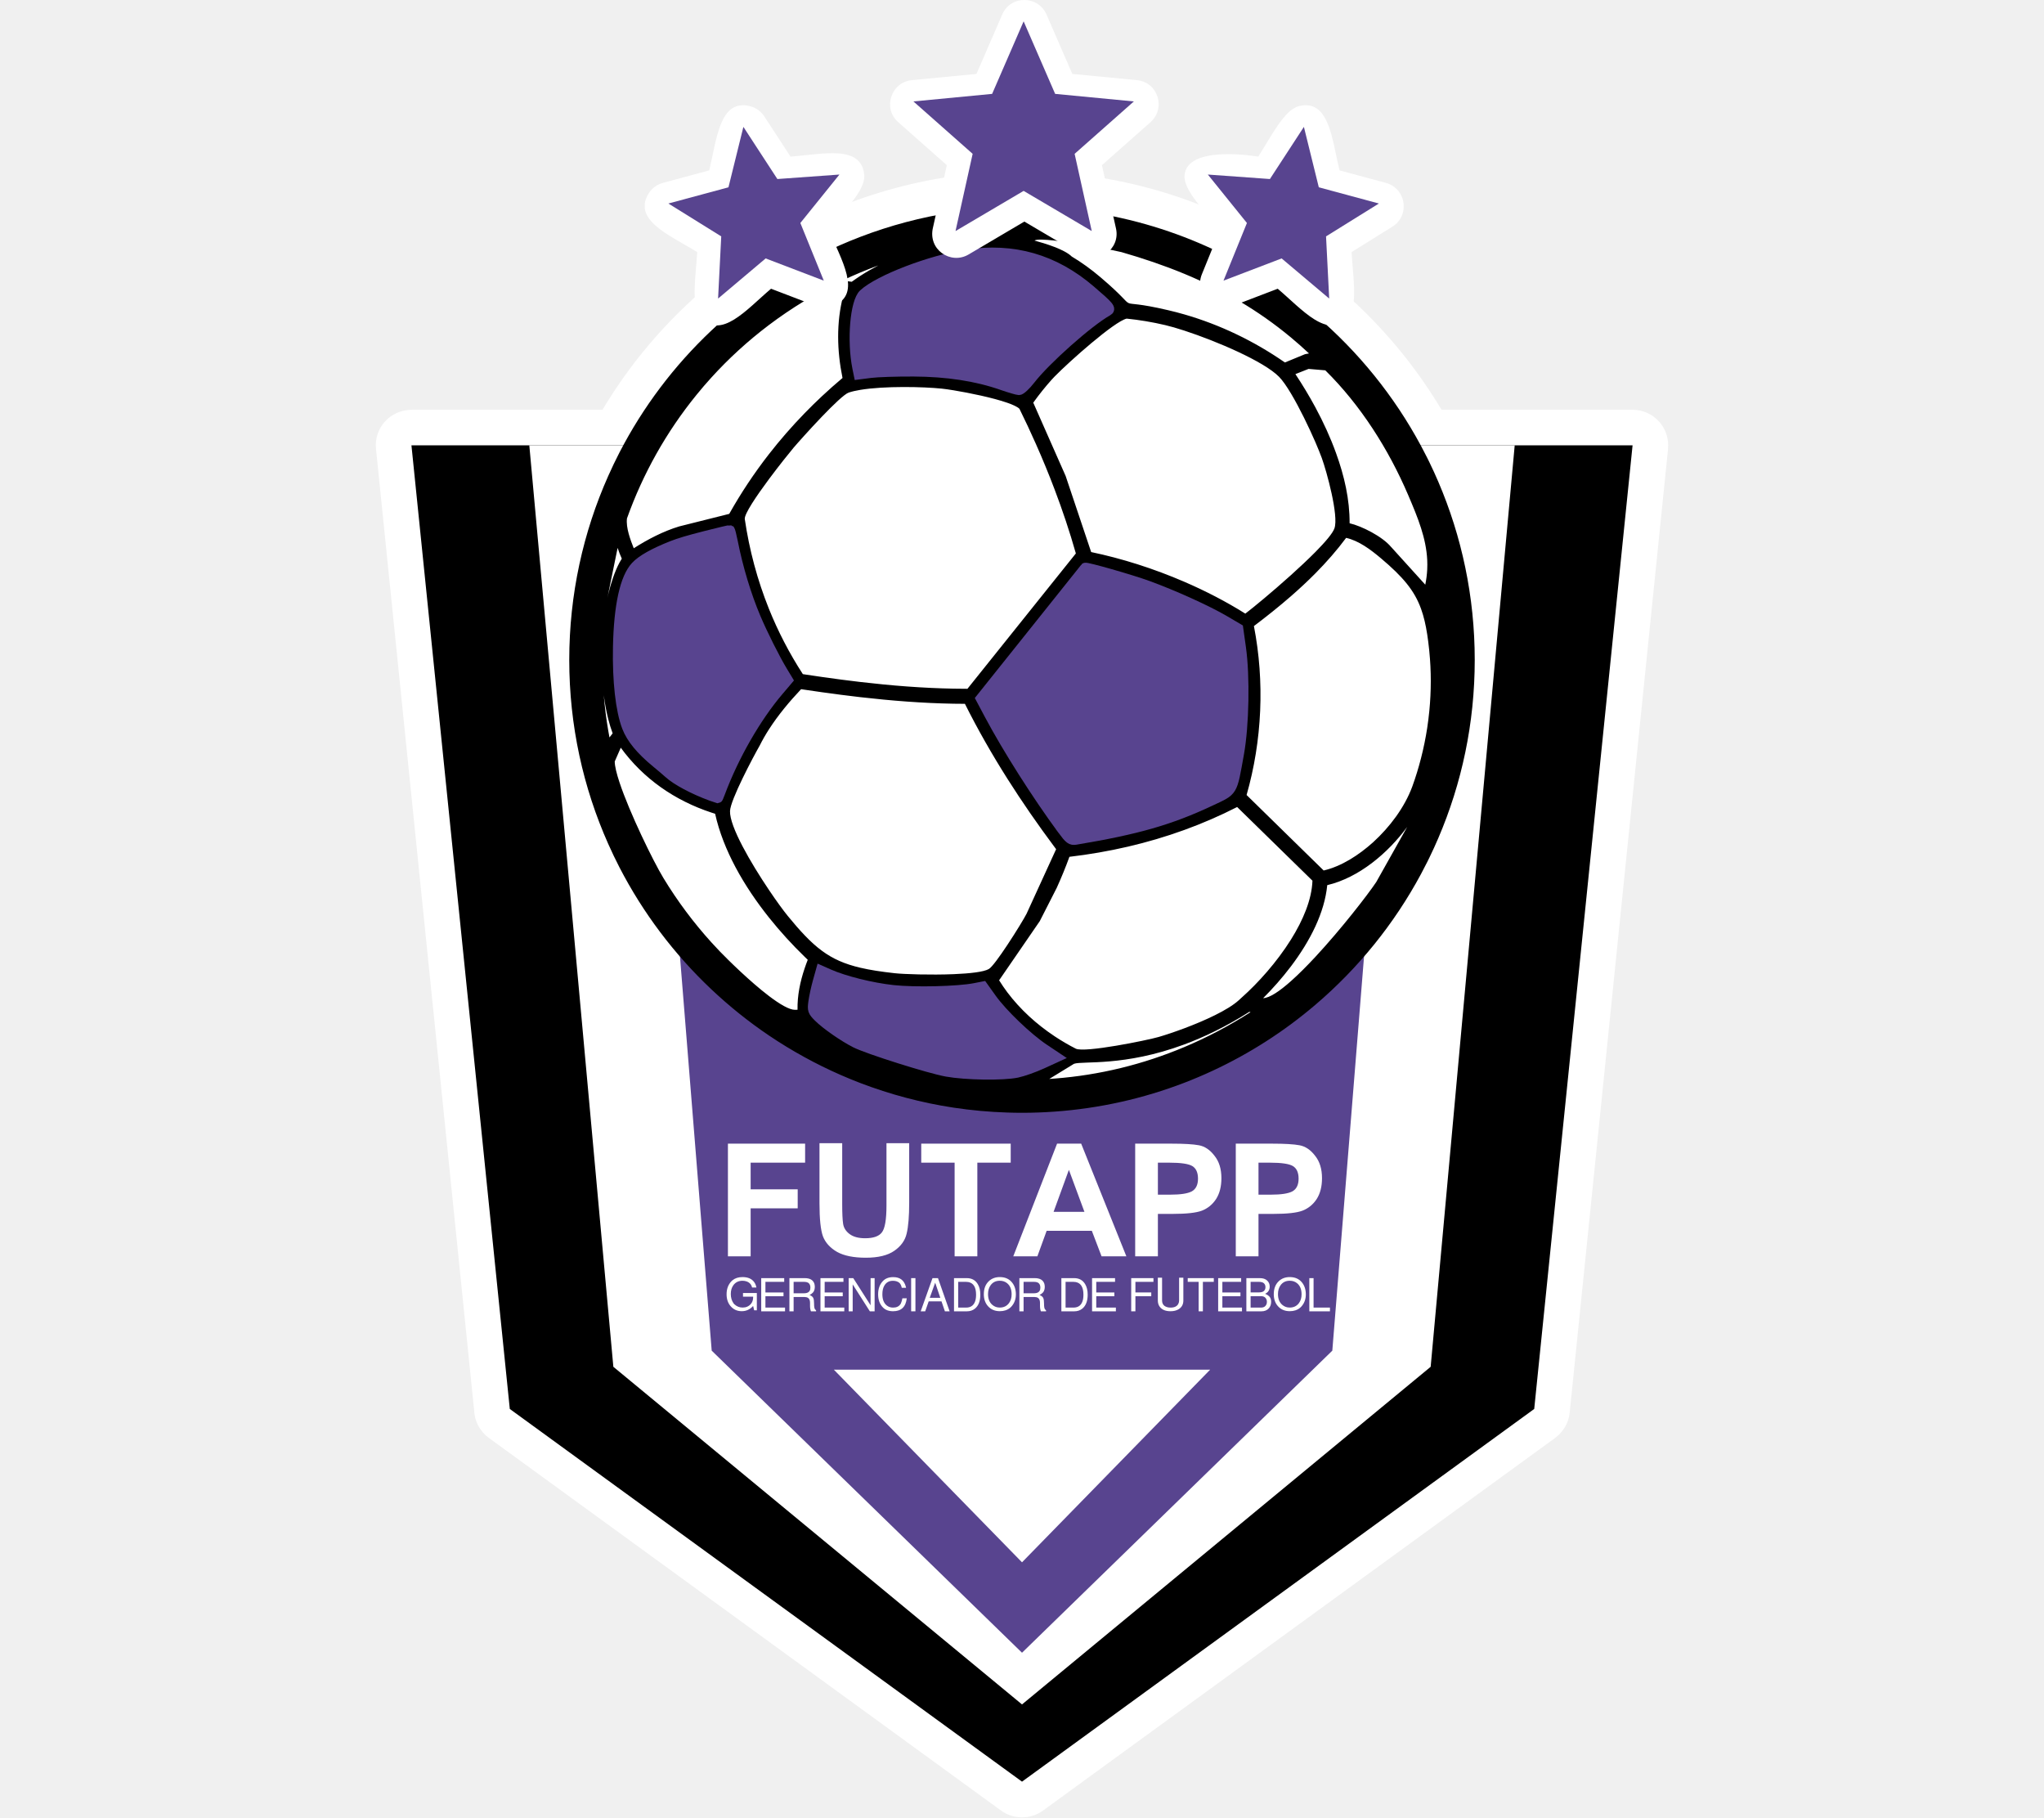
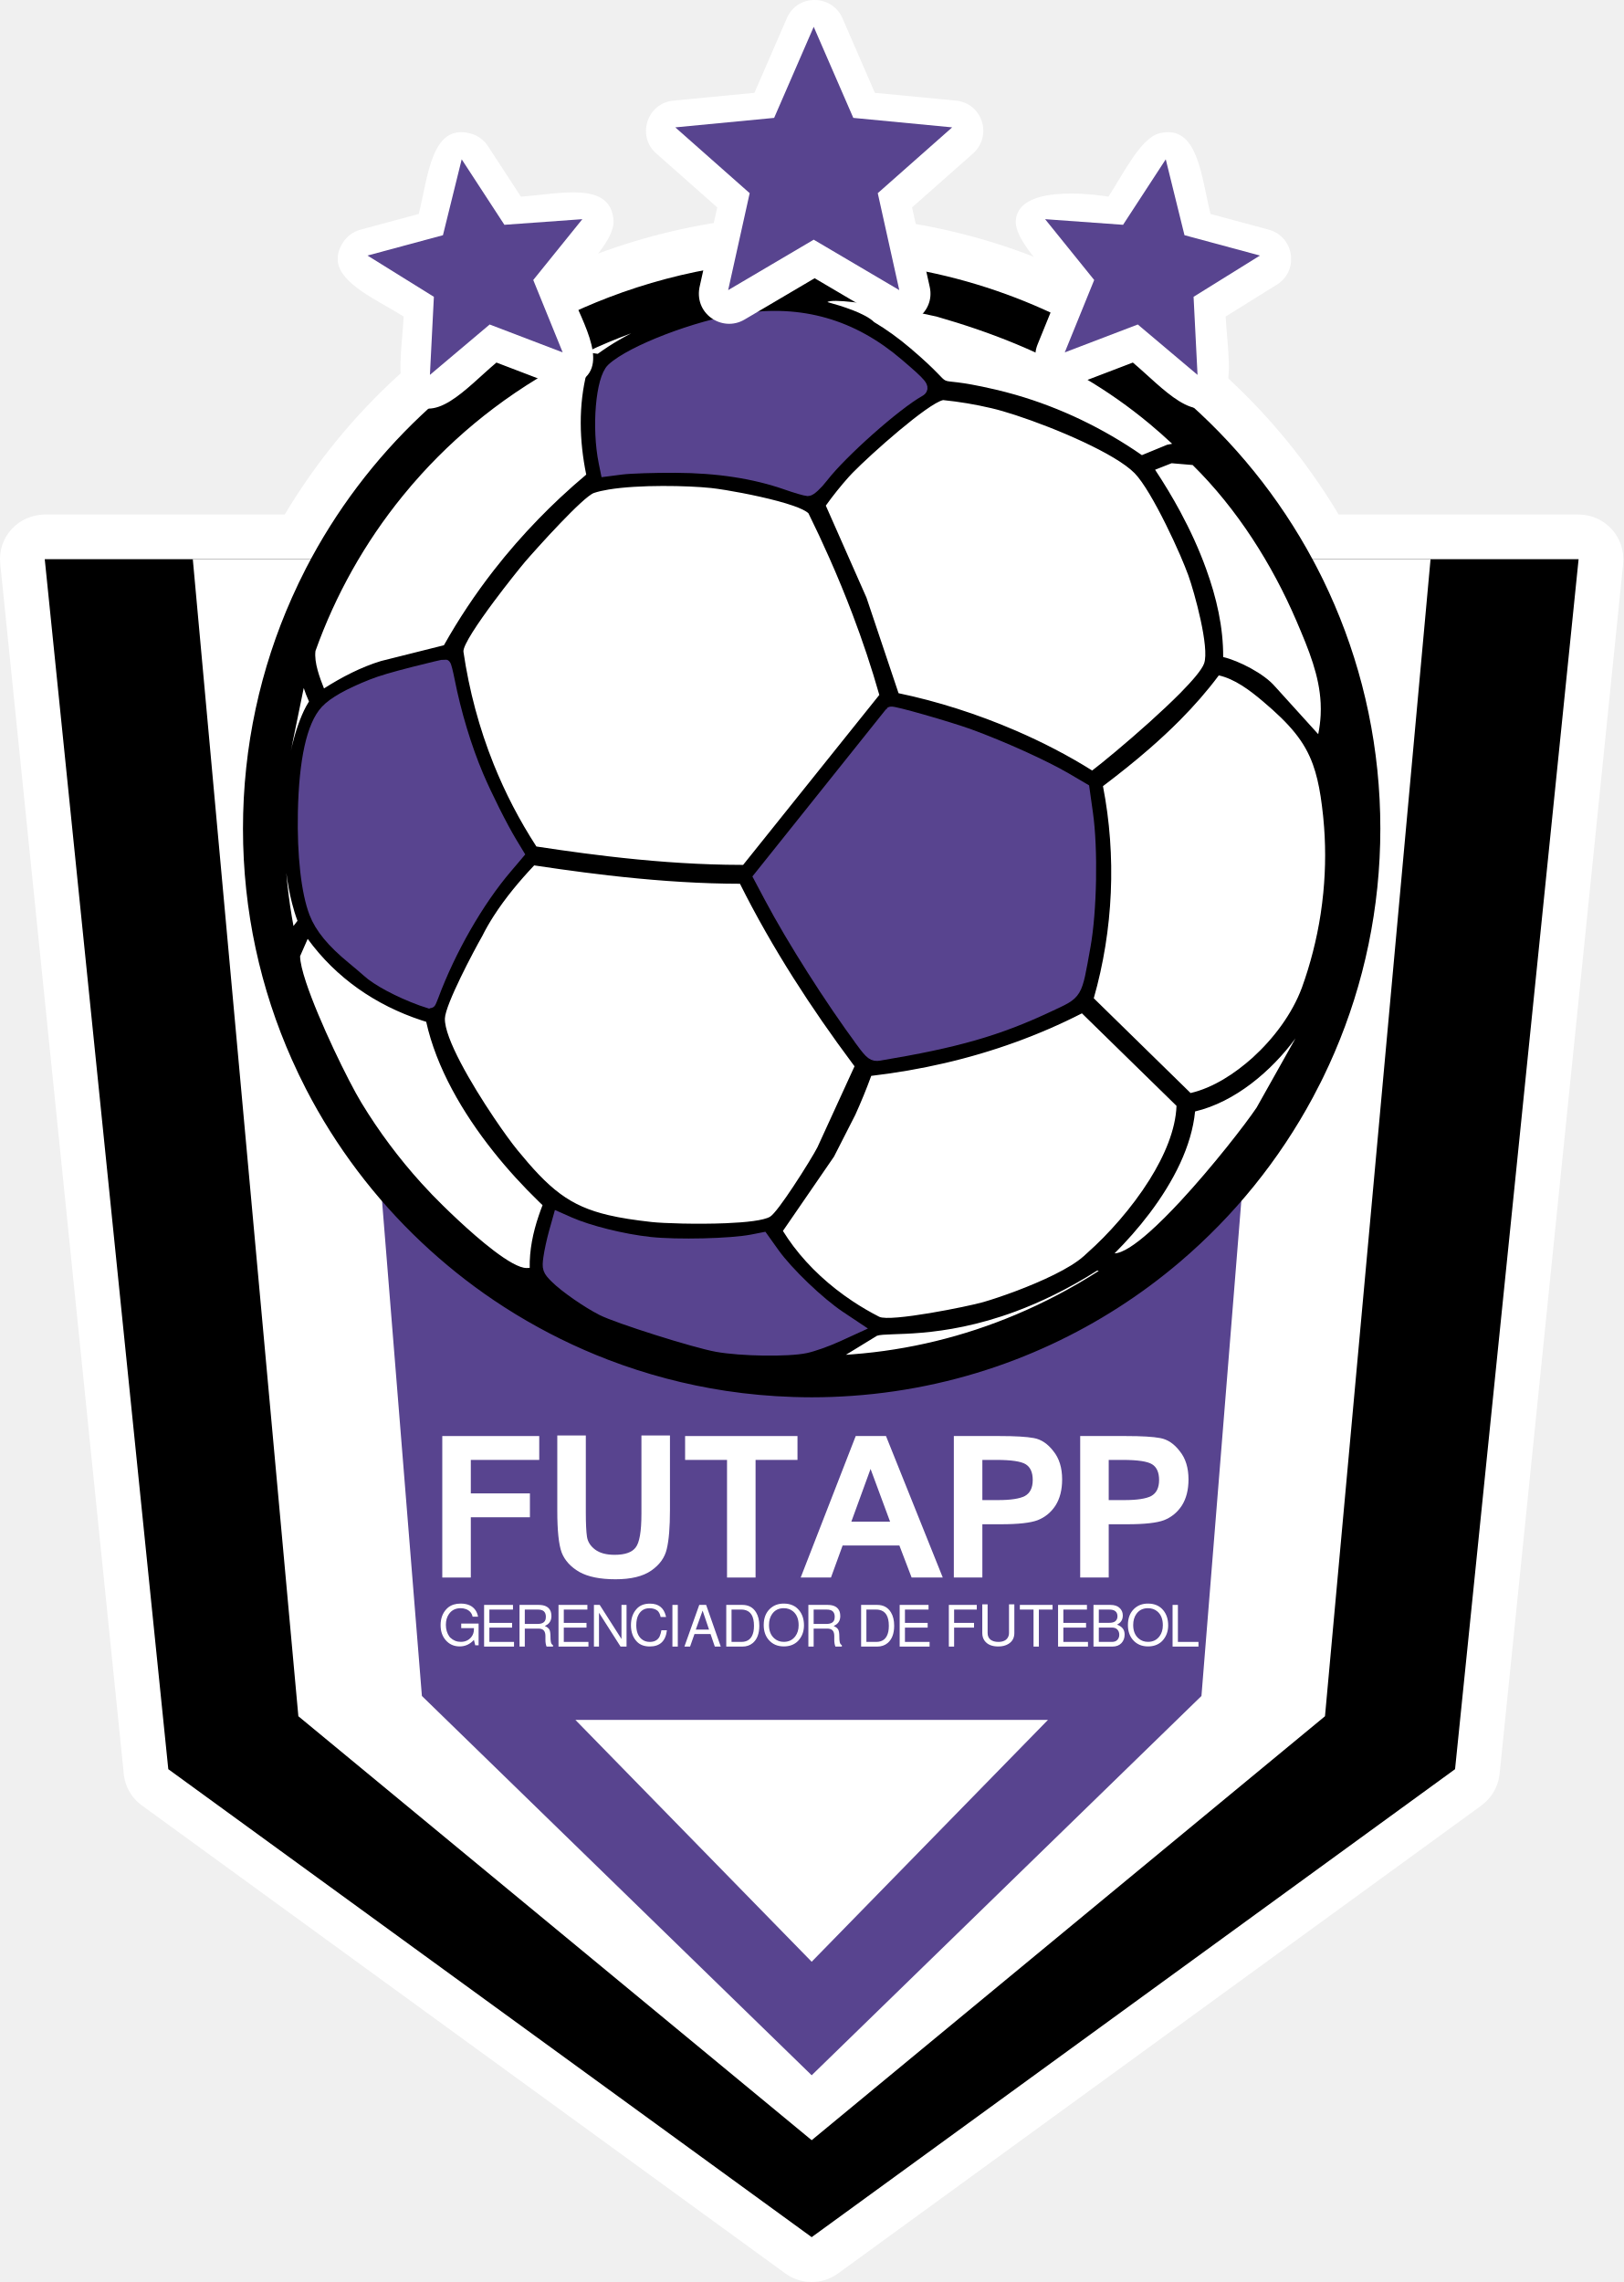
- <svg xmlns="http://www.w3.org/2000/svg" version="1.1" id="svg2" xml:space="preserve" width="600" height="533.333" viewBox="0 0 600 533.333">
+ <svg xmlns="http://www.w3.org/2000/svg" version="1.1" id="svg2" xml:space="preserve" width="379.363" height="533.333" viewBox="0 0 379.363 533.333">
  <defs id="defs6" />
-   <g id="g8" transform="matrix(1.333333,0,0,-1.333333,0,533.3333)">
+   <g id="g8" transform="matrix(1.333333,0,0,-1.333333,-110.3184,533.3332)">
    <g id="g10" transform="matrix(0.1,0,0,0.1,-14.13056,-0.00358025)">
      <path style="fill:#000000;fill-opacity:1;stroke-width:1.594;stroke-linecap:round;paint-order:stroke fill markers" d="" id="path3511" transform="matrix(7.5,0,0,-7.5,0,4000)" />
      <g id="g29045">
        <g id="g28679" transform="matrix(2.572815,0,0,2.572815,-3270.206,-3391.885)">
          <path d="m 2200.54,2726.482 c 148.56,0 284.06,-78.59 358.97,-203.94 l 163.49,-0.01 c 18.03,0 32.13,-15.58 30.29,-33.56 h 0.04 l -84.16,-824.36 c -0.91,-8.989 -5.66,-16.66 -12.44,-21.578 l 0.02,-0.043 -438.3,-318.821 c -11.13,-8.058 -25.9,-7.519 -36.33,0.364 l -437.81,318.457 c -7.87,5.703 -12.23,14.472 -12.6,23.5 l -83.98,822.591 c -1.82,18.08 12.32,33.9 31.8,33.45 l 162.01,0.01 c 74.9,125.33 210.47,203.94 359,203.94" style="fill:#ffffff;fill-opacity:1;fill-rule:evenodd;stroke:none" id="path106" />
          <path d="m 2200.52,1348.924 -438.3,318.828 -84.16,824.35 h 1044.92 l -84.16,-824.35 -438.3,-318.828" style="fill:#000000;fill-opacity:1;fill-rule:evenodd;stroke:none" id="path108" />
          <path d="m 2200.52,1414.983 349.69,288.84 71.91,788.279 h -843.2 l 71.91,-788.279 349.69,-288.84" style="fill:#ffffff;fill-opacity:1;fill-rule:evenodd;stroke:none" id="path110" />
          <path d="m 2200.52,1459.213 265.53,258.418 62.36,774.471 h -655.78 l 62.36,-774.471 265.53,-258.418" style="fill:#58448f;fill-opacity:1;fill-rule:evenodd;stroke:none" id="path112" />
          <path d="m 2200.52,1536.561 160.98,164.781 h -321.96 z" style="fill:#ffffff;fill-opacity:1;fill-rule:evenodd;stroke:none" id="path114" />
          <path d="m 2200.52,1936.963 c 204.65,0 371.56,166.909 371.56,371.559 0,204.65 -166.91,371.56 -371.56,371.56 -204.65,0 -371.56,-166.91 -371.56,-371.56 0,-204.65 166.91,-371.559 371.56,-371.559" style="fill:#ffffff;fill-opacity:1;fill-rule:evenodd;stroke:none" id="path120" />
          <path d="m 2549.06,2264.872 c -0.47,-4.84 -1.08,-9.66 -1.8,-14.47 -1.33,-8.66 -3.09,-17.27 -5.27,-25.78 -2.11,-8.26 -4.61,-16.43 -7.52,-24.45 -6.66,-17.93 -19.28,-34.65 -33.48,-47.59 v -0.01 c -12.25,-10.97 -26.93,-20.57 -42.34,-24.17 l -7.07,6.93 -20.9,20.45 -37.99,37.19 c 13.32,46.6 15.55,97 6.27,144.52 10.74,8.12 21.42,16.61 31.72,25.58 7.19,6.27 14.2,12.77 20.9,19.53 9.47,9.58 18.36,19.66 26.29,30.35 10.7,-2.4 20.72,-9.8 29.92,-17.58 18.71,-15.8 28.51,-27.41 34.2,-43.15 2.32,-6.42 3.98,-13.52 5.27,-21.88 0.61,-3.99 1.15,-8.27 1.64,-12.9 l 0.16,-1.63 c 1.68,-16.81 1.66,-33.92 0,-50.94 z m -45.43,-146.38 c -7.6,-11.31 -30.02,-40.22 -52.05,-63.96 -7.19,-7.73 -14.32,-14.91 -20.9,-20.75 -9.77,-8.68 -18.26,-14.41 -23.83,-14.62 8.12,8.12 16.31,17.33 23.83,27.26 8.08,10.7 15.37,22.25 20.9,34.2 5.31,11.52 8.98,23.4 10.13,35.24 27.07,6.38 51.92,27.36 68.4,49.79 z m -115.02,-98.71 -2.68,-2.45 c -9.35,-8.46 -29.14,-17.41 -46.52,-23.94 -8.38,-3.14 -16.21,-5.74 -22.03,-7.43 -10,-2.9 -63.36,-13.71 -70.82,-9.99 v -0.01 c -6.23,3.18 -12.33,6.75 -18.19,10.64 -15.41,10.25 -29.33,22.87 -40.37,37.53 -2.5,3.34 -4.86,6.78 -7.07,10.33 l 7.07,10.28 27.83,40.5 -0.02,0.01 12.56,24.64 1.86,3.65 c 4.02,8.85 7.64,17.71 10.86,26.56 33.83,3.99 66.68,11.48 98.32,22.97 15.37,5.57 30.47,12.1 45.21,19.63 l 46.06,-45.05 18.38,-17.98 c -0.59,-16.16 -8.03,-33.78 -18.38,-50.33 -12.13,-19.39 -28.24,-37.28 -42.07,-49.56 z m -49.2,-42.43 c -35.33,-14.88 -72.68,-24.02 -111.04,-26.951 -1.5,-0.11 -3,-0.227 -4.53,-0.328 l 4.53,2.769 16.66,10.2 c 7.52,2.6 42.89,-2.56 94.38,16.55 16.93,6.29 35.62,15.19 55.62,27.87 l 1.04,-0.26 c -18.17,-11.66 -37.11,-21.63 -56.66,-29.85 z m -151.41,-24.58 c -15.04,-2.031 -30.47,-1.07 -45.9,1.4 -8.84,1.42 -17.69,3.32 -26.48,5.45 l -52.75,17.27 -0.75,0.35 c -7.61,3.69 -23.2,12.97 -32.81,20.93 -3.91,3.23 -6.84,6.23 -7.83,8.56 -3.3,7.69 3.81,29.9 6.7,37.77 l 1.13,-0.57 c 10.12,-5.2 21.19,-9.16 32.81,-12.06 25.55,-6.37 53.71,-7.57 79.98,-5.25 9.05,0.8 17.87,2.02 26.29,3.58 5.51,-9.39 12.13,-18.17 19.61,-26.25 11.76,-12.73 25.61,-23.72 40.37,-32.68 1.12,-0.67 2.23,-1.34 3.34,-1.99 -1.11,-0.75 -2.22,-1.48 -3.34,-2.17 -12.91,-8.08 -26.48,-12.49 -40.37,-14.34 z m -173.47,91.96 c -3.87,-11.43 -6.33,-23.35 -6.1,-35.46 -0.72,-0.04 -1.4,-0.06 -2.09,-0.07 -4.98,-0.06 -13.3,4.94 -22.42,11.87 -16.23,12.34 -34.98,30.86 -41.97,38.1 -2.48,2.58 -4.94,5.22 -7.35,7.88 -15.07,16.65 -28.81,34.94 -40.89,54.85 -8.77,14.41 -28.97,55.8 -37.64,81.93 -2.5,7.55 -4.03,13.83 -4.06,17.82 l 4.06,9.25 1.11,2.54 c 19.4,-26.67 46.43,-45.23 77.42,-55.45 1.1,-0.36 2.21,-0.72 3.32,-1.06 6.88,-31.12 24.69,-61.93 46,-88.68 9.71,-12.19 20.16,-23.54 30.61,-33.68 l 2.65,-2.56 c -0.94,-2.41 -1.83,-4.82 -2.65,-7.28 z m -167.02,197.48 c -0.37,1.98 -0.74,3.97 -1.07,5.96 -1.7,10.04 -2.97,20.1 -3.81,30.17 0.94,-7.15 2.21,-13.98 3.81,-20.32 1.09,-4.35 2.36,-8.47 3.79,-12.28 -0.96,-1.16 -1.88,-2.34 -2.72,-3.53 z m -1.07,122.9 8.05,39.26 c 0.48,-1.51 1.01,-3 1.58,-4.47 0.62,-1.61 1.29,-3.19 1.99,-4.74 -0.66,-1.05 -1.33,-2.17 -1.99,-3.38 -3.93,-7.33 -7.31,-17.42 -9.63,-27.02 -0.7,-2.86 -1.29,-5.68 -1.8,-8.36 z m 75.51,170.14 c 4.06,5.01 8.28,9.93 12.65,14.73 14.79,16.29 31.25,31.39 49.32,45.03 9.57,7.23 19.61,14.04 30.06,20.4 l 0.55,0.32 c 0,0 10.33,4.56 14.78,4.96 6.06,0.53 12.4,-0.11 18.15,-0.75 -5.94,-22.96 -5.26,-47.11 -0.53,-70.2 -6.02,-5.06 -11.9,-10.27 -17.62,-15.62 -5.06,-4.72 -9.98,-9.56 -14.78,-14.5 -10.84,-11.15 -21.06,-22.86 -30.61,-35.12 -12.52,-16.09 -23.87,-33.11 -33.93,-51.02 l -15.39,-3.86 -27.44,-6.88 c -13.53,-4.1 -26.89,-11.03 -38.87,-18.69 -2.85,7.2 -6.83,17.67 -5.8,25.56 13.54,37.94 33.52,73.76 59.46,105.64 z m 140.17,104.69 c 5.14,2.15 10.3,4.16 15.47,6.07 -5.35,-2.79 -10.55,-5.76 -15.47,-8.95 -2.5,-1.63 -4.94,-3.31 -7.32,-5.04 -2.68,0.44 -5.39,0.78 -8.13,1 5.12,2.44 10.28,4.76 15.45,6.92 z m 58.87,9.56 c 7.01,2.07 14.06,3.86 21.11,5.27 15.39,3.07 30.8,4.36 45.9,3.01 13.81,-1.24 27.37,-4.7 40.37,-11.03 2.72,-1.31 5.39,-2.75 8.05,-4.32 h 0.02 c 15.43,-7.71 29.51,-21.43 41.48,-34.27 -17.77,-11.32 -34.53,-24.12 -49.55,-38.72 -10.33,-10.03 -19.84,-20.93 -28.32,-32.75 -3.96,1.65 -7.99,3.2 -12.05,4.61 -14.88,5.21 -30.27,8.83 -45.9,11.02 -26.34,3.68 -53.39,3.28 -79.98,-0.55 l -2.36,-0.35 c -4.71,22.98 -5.37,46.53 1.31,69.16 l 1.05,0.79 c 17.29,12.6 38.15,21.95 58.87,28.12 z m 107.38,17.79 c 19.98,-2.2 50.65,-8.25 57.19,-9.87 h 0.02 c 18.73,-5.38 36.64,-11.46 53.83,-18.58 32.83,-13.6 63.01,-30.98 91.27,-54.48 5.19,-4.33 10.33,-8.86 15.41,-13.62 -1.17,-0.17 -2.33,-0.4 -3.46,-0.67 v -0.01 l -11.95,-4.92 -5.2,-2.14 c -26.33,18.28 -55.45,32.3 -86.07,41.12 -4.57,1.31 -9.16,2.51 -13.79,3.59 -52.6,12.27 -18.46,-5.36 -57.91,28.17 -7.93,6.74 -16.17,12.72 -24.65,17.76 -3.09,3.06 -8.71,5.84 -14.69,8.15 -6.17,2.39 -12.69,4.28 -17.16,5.5 1.73,1.19 8.43,0.96 17.16,0 z m 163.23,-319.15 c -16.14,10.14 -33.83,19.32 -52.19,27.24 -26.02,11.24 -53.4,19.95 -79.71,25.43 l -21.85,65.11 -9.48,21.44 -18.22,41.25 c 4.96,6.93 10.22,13.49 15.76,19.69 0.67,0.74 1.49,1.62 2.46,2.62 12.78,13.08 51.19,47.18 61.68,49.59 10.98,-1.11 22.01,-2.96 32.99,-5.54 4.47,-1.04 10.1,-2.66 16.37,-4.71 27.63,-9.02 68.12,-26.31 81.11,-39.56 2.99,-3.05 6.49,-8.13 10.16,-14.26 7.36,-12.31 15.33,-28.83 20.9,-41.65 2.3,-5.35 4.21,-10.07 5.48,-13.56 4.2,-11.6 14.61,-49.39 10.81,-60.13 -1.51,-4.29 -7.86,-11.69 -16.29,-20.24 -6.2,-6.24 -13.5,-13.08 -20.9,-19.75 -16.04,-14.43 -32.56,-28.04 -39.08,-32.97 z m -163.23,-177.82 c -14.24,19.88 -27.81,40.37 -40.37,61.4 -8.57,14.37 -16.66,28.99 -24.2,43.85 l 24.2,30.23 40.37,50.44 25.94,32.42 c 22.19,-4.29 46.47,-12.11 68.63,-20.84 h 0.02 c 5.45,-2.16 10.96,-4.46 16.45,-6.88 16.21,-7.15 32.28,-15.37 46.62,-24.59 9.26,-46.61 7.05,-95.97 -6.33,-141.59 -10.94,-5.63 -21.89,-10.66 -32.91,-15.12 -2.46,-1 -4.92,-1.95 -7.38,-2.88 -9.06,-3.45 -18.2,-6.54 -27.44,-9.26 v -0.01 c -23.09,-6.74 -46.82,-11.38 -70.96,-14.39 -4.26,5.68 -8.48,11.43 -12.64,17.22 z m -259.61,184.99 c 4.67,-11.65 9.63,-22.95 15.16,-34.03 5.1,-10.2 10.7,-20.21 16.99,-30.1 -6.03,-6.49 -11.7,-13.28 -16.99,-20.33 -18.5,-24.66 -32.54,-52.47 -43.22,-81.29 -2.05,0.65 -4.08,1.32 -6.1,2.03 -12.24,4.33 -23.75,10.04 -34.43,17.46 h -0.02 c -11.5,11.51 -25.59,18.14 -36.02,37 -3.61,6.53 -6.34,18.04 -8.06,31.85 -2.64,21.29 -2.83,48.04 0,70.43 2.4,18.84 6.93,34.58 13.96,41.39 9.44,9.14 29.01,16.43 41.25,20.74 l 23.32,5.89 16.88,4.27 c 3.63,-22.21 9.45,-44.17 17.28,-65.31 z m 36.08,134.53 c 1.72,2 5.25,6.03 9.69,10.93 4.35,4.83 9.59,10.49 14.78,15.9 9.71,10.13 19.32,19.37 22.93,20.58 2.77,0.92 6.11,1.69 9.88,2.31 20.78,3.45 54.09,2.69 69.81,1.05 2.34,-0.25 5.9,-0.73 10.17,-1.44 13.25,-2.18 33.36,-6.28 45.9,-10.67 4.85,-1.69 8.58,-3.44 10.33,-5.13 4.91,-9.95 9.63,-20.04 14.16,-30.27 5.67,-12.78 10.96,-25.62 15.88,-38.6 6.84,-18 12.95,-36.26 18.23,-54.87 l -18.23,-22.74 -40.37,-50.39 -34.18,-42.67 c -3.9,0 -7.81,0.05 -11.72,0.12 -26.7,0.49 -53.38,2.61 -79.98,5.72 -10.95,1.28 -21.89,2.72 -32.81,4.29 -4.94,0.71 -9.86,1.43 -14.78,2.18 l -1.55,0.24 c -11.56,17.83 -21.25,36.54 -29.06,55.96 -9.86,24.56 -16.74,50.24 -20.63,76.75 -0.41,4.36 9.99,19.69 20.63,34.02 8.85,11.88 17.85,23.07 20.94,26.72 z m 199.74,-398.14 c -1.91,-3.82 -9.23,-15.91 -16.58,-26.97 -6.54,-9.87 -13.08,-18.94 -15.82,-20.58 -4.28,-2.57 -16.39,-3.87 -30.08,-4.44 -19.68,-0.81 -42.67,-0.06 -50.58,0.82 -11.49,1.28 -21.08,2.73 -29.4,4.69 -13.26,3.11 -23.32,7.5 -32.81,14.49 -4.96,3.65 -9.77,8.01 -14.78,13.26 -4.56,4.76 -9.28,10.23 -14.48,16.59 -3.69,4.52 -9.65,12.63 -16.13,22.29 -15.29,22.74 -33.71,54.09 -33.26,67.4 0.33,9.53 19.74,46.13 25.35,55.93 2.34,4.7 5,9.32 7.91,13.86 7.93,12.35 17.66,23.98 27.56,34.46 l 3.05,-0.45 c 4.9,-0.73 9.84,-1.46 14.78,-2.15 10.9,-1.53 21.86,-2.96 32.81,-4.22 26.6,-3.04 53.32,-5.15 79.98,-5.61 3.19,-0.05 6.39,-0.09 9.57,-0.09 10.94,-21.9 23.17,-43.26 36.33,-64.06 12.7,-20.06 26.25,-39.57 40.37,-58.49 l 1.35,-1.8 -1.35,-2.93 -23.81,-51.99 z m 255.47,464.57 c 30.18,-29.73 54.1,-67.5 70.73,-106.27 4.25,-9.95 8.24,-19.37 11.21,-28.75 2.85,-8.95 4.8,-17.86 5.27,-27.15 0.12,-2.68 0.14,-5.41 0,-8.17 -0.22,-4.24 -0.74,-8.57 -1.66,-13.03 l -3.61,3.98 -25.67,28.34 -0.02,-0.01 c -7.44,8.94 -25.11,17.85 -35.45,20.23 0.1,20.38 -4.51,40.51 -11.66,60.16 -4.76,13.2 -10.78,26.3 -17.61,38.98 -5.28,9.78 -11.04,19.3 -17.11,28.47 l 11.25,4.44 5.86,-0.5 z m 96.7,-95.32 c -2.42,5.67 -5,11.29 -7.69,16.82 -0.59,1.22 -1.19,2.43 -1.8,3.64 -1.72,3.42 -3.46,6.81 -5.27,10.16 -22.97,42.77 -53.75,80.72 -90.41,111.96 -6.78,5.77 -13.75,11.31 -20.9,16.6 -27.81,20.58 -58.48,37.5 -91.27,50.12 -34.87,13.39 -72.17,21.9 -111.04,24.66 -9.2,0.66 -18.47,1.01 -27.85,1.01 -4.2,0 -8.36,-0.09 -12.52,-0.21 -15.54,-0.5 -30.86,-1.89 -45.9,-4.16 -27.73,-4.2 -54.49,-11.36 -79.98,-21.11 -11.19,-4.29 -22.15,-9.08 -32.81,-14.34 -5,-2.46 -9.92,-5.02 -14.78,-7.69 -10.51,-5.76 -20.73,-11.98 -30.61,-18.65 -17.52,-11.84 -34,-25.09 -49.32,-39.55 -31.7,-29.92 -58.34,-65.14 -78.53,-104.22 -3.4,-6.59 -6.6,-13.29 -9.63,-20.1 -21.43,-48.09 -33.34,-101.35 -33.34,-157.37 0,-56.04 11.91,-109.28 33.34,-157.37 3.03,-6.8 6.23,-13.5 9.63,-20.09 20.19,-39.09 46.83,-74.3 78.53,-104.23 15.32,-14.46 31.8,-27.72 49.32,-39.54 9.88,-6.68 20.1,-12.9 30.61,-18.65 4.86,-2.68 9.78,-5.23 14.78,-7.7 10.66,-5.26 21.62,-10.061 32.81,-14.35 25.49,-9.738 52.25,-16.898 79.98,-21.101 15.04,-2.27 30.36,-3.668 45.9,-4.161 4.16,-0.136 8.32,-0.218 12.52,-0.218 9.38,0 18.65,0.351 27.85,1.011 38.87,2.77 76.17,11.27 111.04,24.68 32.79,12.609 63.46,29.539 91.27,50.109 7.15,5.3 14.12,10.84 20.9,16.61 36.66,31.24 67.44,69.18 90.41,111.94 1.81,3.36 3.55,6.76 5.27,10.18 0.61,1.21 1.21,2.42 1.8,3.64 2.69,5.53 5.27,11.13 7.69,16.81 20.06,46.78 31.17,98.31 31.17,152.43 0,54.12 -11.11,105.64 -31.17,152.43" style="fill:#000000;fill-opacity:1;fill-rule:nonzero;stroke:none" id="path138" />
          <path style="fill:#58448f;fill-opacity:1;stroke:#58448f;stroke-width:1.1;stroke-linecap:round;stroke-miterlimit:4;stroke-dasharray:none;stroke-opacity:1;paint-order:stroke fill markers" d="m 257.943,241.064 c -2.045,-0.75 -4,-1.795 -4.882,-2.611 -0.22,-0.203 -0.832,-0.724 -1.361,-1.158 -1.807,-1.482 -2.882,-2.787 -3.393,-4.115 -0.726,-1.89 -1.103,-5.257 -1.024,-9.131 0.097,-4.73 0.795,-7.89 2.035,-9.216 0.688,-0.735 2.063,-1.509 4.152,-2.337 0.811,-0.321 1.892,-0.642 3.827,-1.135 1.483,-0.378 2.735,-0.674 2.783,-0.658 0.048,0.016 0.204,0.621 0.347,1.346 0.589,2.985 1.531,6.108 2.62,8.679 0.778,1.837 2.198,4.667 3.044,6.066 l 0.619,1.024 -0.223,0.265 c -0.123,0.146 -0.496,0.585 -0.83,0.977 -2.579,3.024 -5.121,7.455 -6.685,11.655 -0.127,0.341 -0.249,0.618 -0.271,0.616 -0.022,-0.002 -0.364,-0.122 -0.76,-0.267 z" id="path4227" transform="matrix(7.5,0,0,-7.5,0,4000)" />
          <path style="fill:#58448f;fill-opacity:1;stroke:#58448f;stroke-width:1.1;stroke-linecap:round;stroke-miterlimit:4;stroke-dasharray:none;stroke-opacity:1;paint-order:stroke fill markers" d="m 291.107,194.2 c -2.912,-1.017 -6.23,-1.526 -10.075,-1.546 -1.93,-0.01 -4.132,0.062 -4.894,0.16 l -1.385,0.178 -0.152,-0.744 c -0.64,-3.136 -0.268,-7.562 0.711,-8.469 1.751,-1.622 7.654,-3.885 11.746,-4.503 5.386,-0.813 10.017,0.515 14.163,4.059 2.206,1.886 2.421,2.153 1.944,2.42 -2.149,1.203 -7.068,5.569 -8.793,7.805 -0.52,0.675 -1.112,1.219 -1.315,1.21 -0.203,-0.009 -1.081,-0.266 -1.952,-0.57 z" id="path4266" transform="matrix(7.5,0,0,-7.5,0,4000)" />
          <path style="fill:#58448f;fill-opacity:1;stroke:#58448f;stroke-width:1.1;stroke-linecap:round;stroke-miterlimit:4;stroke-dasharray:none;stroke-opacity:1;paint-order:stroke fill markers" d="m 298.004,244.919 c -2.881,-3.899 -6.31,-9.296 -8.355,-13.148 l -0.976,-1.838 5.948,-7.443 c 3.272,-4.094 5.964,-7.466 5.982,-7.494 0.085,-0.127 5.21,1.336 7.139,2.038 2.928,1.065 6.795,2.815 8.741,3.957 l 1.611,0.945 0.312,2.215 c 0.458,3.248 0.354,8.858 -0.224,12.062 -0.812,4.503 -0.621,4.185 -3.271,5.433 -4.595,2.163 -8.362,3.244 -15.373,4.412 -0.537,0.089 -0.743,-0.063 -1.536,-1.137 z" id="path4383" transform="matrix(7.5,0,0,-7.5,0,4000)" />
          <path style="fill:#58448f;fill-opacity:1;stroke:#58448f;stroke-width:1.1;stroke-linecap:round;stroke-miterlimit:4;stroke-dasharray:none;stroke-opacity:1;paint-order:stroke fill markers" d="m 284.794,272.51 c -2.013,-0.364 -9.001,-2.574 -10.416,-3.294 -1.358,-0.69 -3.368,-2.09 -4.209,-2.931 -0.672,-0.672 -0.721,-0.816 -0.591,-1.76 0.077,-0.565 0.303,-1.605 0.501,-2.311 l 0.36,-1.284 0.939,0.415 c 1.77,0.782 4.877,1.555 7.321,1.821 2.47,0.269 7.385,0.152 9.295,-0.222 l 0.964,-0.189 0.989,1.385 c 1.243,1.742 4.111,4.489 5.997,5.746 l 1.443,0.962 -1.669,0.765 c -0.918,0.421 -2.209,0.878 -2.869,1.017 -1.618,0.34 -5.863,0.276 -8.054,-0.12 z" id="path4422" transform="matrix(7.5,0,0,-7.5,0,4000)" />
          <g aria-label="FUTAPP" transform="scale(1,-1)" id="text7955" style="font-size:164.625px;line-height:1.25;fill:#ffffff;stroke-width:4.116">
            <path d="m 1948.875,-1798.323 v -96.395 h 66.048 v 16.264 h -46.611 v 22.809 h 40.264 v 16.264 h -40.264 v 41.057 z" style="font-family:Ramabhadra;-inkscape-font-specification:Ramabhadra" id="path28447" />
            <path d="m 2027.22,-1895.114 h 19.438 v 52.164 q 0,11.702 0.793,16.859 0.793,5.157 5.554,8.727 4.76,3.57 13.289,3.57 10.512,0 14.281,-4.959 3.967,-4.959 3.967,-23.008 v -53.354 h 19.438 v 50.776 q 0,17.652 -2.182,26.578 -1.983,8.727 -10.512,14.677 -8.529,5.95 -24.396,5.95 -15.669,0 -24.595,-4.959 -8.925,-5.157 -12.099,-13.289 -2.975,-8.132 -2.975,-28.363 z" style="font-family:Ramabhadra;-inkscape-font-specification:Ramabhadra" id="path28449" />
            <path d="m 2142.854,-1798.323 v -80.131 h -28.561 v -16.264 h 76.561 v 16.264 h -28.561 v 80.131 z" style="font-family:Ramabhadra;-inkscape-font-specification:Ramabhadra" id="path28451" />
            <path d="m 2289.827,-1798.323 h -21.223 l -8.33,-21.818 h -38.677 l -7.934,21.818 h -20.628 l 37.487,-96.395 h 20.628 z m -35.9,-38.082 -13.289,-35.9 -13.091,35.9 z" style="font-family:Ramabhadra;-inkscape-font-specification:Ramabhadra" id="path28453" />
            <path d="m 2297.363,-1798.323 v -96.395 h 31.14 q 16.066,0 23.404,1.388 7.537,1.388 13.289,8.925 5.95,7.339 5.95,19.239 0,10.711 -4.562,17.851 -4.562,6.942 -12.099,9.917 -7.339,2.777 -24.991,2.777 h -12.694 v 36.297 z m 19.438,-80.131 v 27.371 h 10.71 q 12.892,0 18.248,-2.777 5.355,-2.975 5.355,-10.909 0,-7.735 -4.76,-10.71 -4.76,-2.975 -20.033,-2.975 z" style="font-family:Ramabhadra;-inkscape-font-specification:Ramabhadra" id="path28455" />
            <path d="m 2383.444,-1798.323 v -96.395 h 31.14 q 16.066,0 23.405,1.388 7.537,1.388 13.289,8.925 5.95,7.339 5.95,19.239 0,10.711 -4.562,17.851 -4.562,6.942 -12.099,9.917 -7.339,2.777 -24.991,2.777 h -12.694 v 36.297 z m 19.438,-80.131 v 27.371 h 10.71 q 12.892,0 18.248,-2.777 5.355,-2.975 5.355,-10.909 0,-7.735 -4.76,-10.71 -4.76,-2.975 -20.033,-2.975 z" style="font-family:Ramabhadra;-inkscape-font-specification:Ramabhadra" id="path28457" />
          </g>
          <g aria-label="GERENCIADOR DE FUTEBOL" transform="scale(1,-1)" id="text7955-3" style="font-size:38.367px;line-height:1.25;fill:#ffffff;stroke-width:0.959">
            <path d="m 1973.615,-1766.938 v 14.8 h -2.285 l -0.899,-3.709 q -4.046,4.459 -9.704,4.459 -5.92,0 -9.629,-4.384 -3.372,-3.971 -3.372,-10.116 0,-6.669 3.972,-10.941 0.562,-0.599 1.161,-1.087 3.335,-2.66 8.505,-2.66 7.006,0 10.116,4.496 1.274,1.836 1.761,4.421 h -3.709 q -0.824,-3.709 -4.496,-5.133 -1.686,-0.637 -3.709,-0.637 -5.17,0.037 -7.906,3.971 -2.098,2.96 -2.098,7.381 0,4.609 2.398,8.018 0.225,0.337 0.637,0.712 3.072,2.848 7.044,2.848 0.075,0 0.112,0 4.346,0 7.006,-3.11 1.911,-2.248 1.911,-5.47 v -0.749 h -8.655 v -3.11 z" style="font-family:Gargi;-inkscape-font-specification:Gargi" id="path28577" />
            <path d="m 1980.959,-1764.203 v 9.742 h 16.785 v 3.185 h -20.382 v -28.4 h 19.67 v 3.185 h -16.073 v 9.067 h 15.474 v 3.222 z" style="font-family:Gargi;-inkscape-font-specification:Gargi" id="path28579" />
            <path d="m 2005.088,-1766.713 h 8.767 q 4.721,0 5.433,-3.335 0.15,-0.674 0.15,-1.536 0,-2.548 -1.461,-3.822 -1.274,-1.087 -4.122,-1.087 h -8.767 z m 0,3.185 v 12.252 h -3.597 v -28.4 h 13.076 q 6.632,0 8.243,4.683 0.412,1.274 0.412,2.922 0,3.822 -2.81,5.807 -0.749,0.487 -1.686,0.974 2.435,1.049 3.185,2.585 0.674,1.461 0.674,4.796 0,3.747 0.749,4.796 0.375,0.524 0.974,0.937 v 0.899 h -4.384 q -0.787,-1.873 -0.787,-4.646 v -2.51 q 0,-4.271 -3.11,-4.908 -0.712,-0.187 -1.574,-0.187 z" style="font-family:Gargi;-inkscape-font-specification:Gargi" id="path28581" />
            <path d="m 2031.652,-1764.203 v 9.742 h 16.785 v 3.185 h -20.382 v -28.4 h 19.67 v 3.185 h -16.073 v 9.067 h 15.474 v 3.222 z" style="font-family:Gargi;-inkscape-font-specification:Gargi" id="path28583" />
            <path d="m 2074.402,-1779.677 v 28.4 h -4.084 l -14.687,-23.043 v 23.043 h -3.447 v -28.4 h 3.934 l 14.837,23.23 v -23.23 z" style="font-family:Gargi;-inkscape-font-specification:Gargi" id="path28585" />
            <path d="m 2101.304,-1771.434 h -3.672 q -0.6,-2.848 -2.061,-4.234 -2.136,-1.724 -5.47,-1.724 -0.075,0 -0.15,0 -4.946,0 -7.381,4.384 -1.536,2.773 -1.536,7.156 0,6.519 3.672,9.517 2.285,1.873 5.433,1.873 0.037,0 0.112,0 4.271,0 6.257,-2.96 0.225,-0.337 0.375,-0.637 0.937,-2.211 1.274,-4.346 h 3.747 q -1.274,11.053 -11.69,11.053 -5.545,0 -8.693,-3.222 -4.121,-4.196 -4.121,-11.24 0,-7.006 3.972,-11.24 3.185,-3.484 8.992,-3.484 8.693,0 10.791,8.355 z" style="font-family:Gargi;-inkscape-font-specification:Gargi" id="path28587" />
            <path d="m 2109.322,-1779.677 v 28.4 h -3.672 v -28.4 z" style="font-family:Gargi;-inkscape-font-specification:Gargi" id="path28589" />
            <path d="m 2130.604,-1762.854 -4.384,-12.926 -4.646,12.926 z m 1.012,3.035 h -10.94 l -2.997,8.543 h -3.859 l 10.116,-28.4 h 4.683 l 9.966,28.4 h -4.046 z" style="font-family:Gargi;-inkscape-font-specification:Gargi" id="path28591" />
            <path d="m 2145.928,-1754.461 h 6.707 q 6.782,0 8.243,-7.081 0.337,-1.724 0.337,-3.934 0,-9.554 -6.557,-10.828 -0.974,-0.187 -2.023,-0.187 h -6.707 z m -3.597,3.185 v -28.4 h 10.941 q 6.332,0 9.404,5.133 2.173,3.597 2.173,9.03 0,8.13 -4.534,11.877 -2.848,2.361 -7.044,2.361 z" style="font-family:Gargi;-inkscape-font-specification:Gargi" id="path28593" />
            <path d="m 2181.522,-1777.429 q -5.133,0 -7.906,3.897 -2.173,3.035 -2.173,7.568 0,5.995 3.709,9.18 2.66,2.285 6.295,2.285 0.037,0 0.112,0 4.983,0 7.831,-3.822 2.248,-3.035 2.248,-7.494 0,-6.332 -3.822,-9.479 -2.585,-2.136 -6.295,-2.136 z m 0,-3.147 q 6.782,0 10.528,4.683 3.222,4.009 3.222,10.154 0,5.658 -3.222,9.667 -0.787,1.012 -1.686,1.761 -3.559,2.922 -8.805,2.922 -6.482,0 -10.341,-4.496 -3.372,-3.934 -3.372,-10.079 0,-7.081 4.309,-11.128 3.709,-3.485 9.367,-3.485 z" style="font-family:Gargi;-inkscape-font-specification:Gargi" id="path28595" />
            <path d="m 2201.867,-1766.713 h 8.767 q 4.721,0 5.433,-3.335 0.15,-0.674 0.15,-1.536 0,-2.548 -1.461,-3.822 -1.274,-1.087 -4.122,-1.087 h -8.767 z m 0,3.185 v 12.252 h -3.597 v -28.4 h 13.076 q 6.632,0 8.243,4.683 0.412,1.274 0.412,2.922 0,3.822 -2.81,5.807 -0.749,0.487 -1.686,0.974 2.435,1.049 3.185,2.585 0.674,1.461 0.674,4.796 0,3.747 0.749,4.796 0.375,0.524 0.974,0.937 v 0.899 h -4.384 q -0.787,-1.873 -0.787,-4.646 v -2.51 q 0,-4.271 -3.11,-4.908 -0.712,-0.187 -1.574,-0.187 z" style="font-family:Gargi;-inkscape-font-specification:Gargi" id="path28597" />
            <path d="m 2237.798,-1754.461 h 6.707 q 6.782,0 8.243,-7.081 0.337,-1.724 0.337,-3.934 0,-9.554 -6.557,-10.828 -0.974,-0.187 -2.023,-0.187 h -6.707 z m -3.597,3.185 v -28.4 h 10.941 q 6.332,0 9.404,5.133 2.173,3.597 2.173,9.03 0,8.13 -4.534,11.877 -2.848,2.361 -7.044,2.361 z" style="font-family:Gargi;-inkscape-font-specification:Gargi" id="path28599" />
            <path d="m 2264.062,-1764.203 v 9.742 h 16.785 v 3.185 h -20.382 v -28.4 h 19.67 v 3.185 h -16.073 v 9.067 h 15.474 v 3.222 z" style="font-family:Gargi;-inkscape-font-specification:Gargi" id="path28601" />
            <path d="m 2297.558,-1764.203 v 12.926 h -3.597 v -28.4 h 19.033 v 3.185 h -15.437 v 9.067 h 13.563 v 3.222 z" style="font-family:Gargi;-inkscape-font-specification:Gargi" id="path28603" />
            <path d="m 2334.951,-1780.052 h 3.634 v 19.52 q 0,4.983 -4.046,7.456 -2.81,1.724 -6.894,1.724 -6.444,0 -9.292,-3.859 -1.611,-2.173 -1.611,-5.32 v -19.52 h 3.634 v 19.52 q 0,2.997 2.061,4.609 2.061,1.461 5.208,1.461 4.833,0 6.557,-3.072 0.749,-1.349 0.749,-2.997 z" style="font-family:Gargi;-inkscape-font-specification:Gargi" id="path28605" />
            <path d="m 2355.295,-1776.492 v 25.216 h -3.634 v -25.216 h -9.329 v -3.185 h 22.293 v 3.185 z" style="font-family:Gargi;-inkscape-font-specification:Gargi" id="path28607" />
            <path d="m 2371.968,-1764.203 v 9.742 h 16.785 v 3.185 h -20.382 v -28.4 h 19.67 v 3.185 h -16.073 v 9.067 h 15.474 v 3.222 z" style="font-family:Gargi;-inkscape-font-specification:Gargi" id="path28609" />
            <path d="m 2396.135,-1754.461 h 8.842 q 2.548,0 3.784,-1.386 1.311,-1.386 1.311,-3.485 0,-2.136 -1.311,-3.559 -1.236,-1.349 -3.784,-1.349 h -8.842 z m 0,-13.001 h 7.006 q 2.81,0 4.122,-1.012 1.574,-1.199 1.574,-3.485 0,-2.323 -1.574,-3.522 -1.311,-1.012 -4.122,-1.012 h -7.006 z m -3.634,16.186 v -28.4 h 11.54 q 4.009,0 6.145,1.986 2.285,2.023 2.285,5.208 0,4.384 -3.934,6.22 4.084,1.574 4.908,4.684 0.262,0.974 0.262,2.211 0,3.41 -2.173,5.732 -2.248,2.361 -6.22,2.361 z" style="font-family:Gargi;-inkscape-font-specification:Gargi" id="path28611" />
            <path d="m 2429.631,-1777.429 q -5.133,0 -7.906,3.897 -2.173,3.035 -2.173,7.568 0,5.995 3.709,9.18 2.66,2.285 6.295,2.285 0.037,0 0.112,0 4.983,0 7.831,-3.822 2.248,-3.035 2.248,-7.494 0,-6.332 -3.822,-9.479 -2.585,-2.136 -6.295,-2.136 z m 0,-3.147 q 6.782,0 10.528,4.683 3.222,4.009 3.222,10.154 0,5.658 -3.222,9.667 -0.787,1.012 -1.686,1.761 -3.559,2.922 -8.805,2.922 -6.482,0 -10.341,-4.496 -3.372,-3.934 -3.372,-10.079 0,-7.081 4.309,-11.128 3.709,-3.485 9.367,-3.485 z" style="font-family:Gargi;-inkscape-font-specification:Gargi" id="path28613" />
            <path d="m 2450.013,-1779.677 v 25.216 h 14.013 v 3.185 h -17.647 v -28.4 z" style="font-family:Gargi;-inkscape-font-specification:Gargi" id="path28615" />
          </g>
          <path d="m 2221.5,2860.643 0.058,-0.13 c -6.835,16.26 -30.55,17.17 -37.91,0.26 l -22.132,-50.95 -55.215,-5.3 v -0.01 c -17.817,-1.68 -25.231,-23.98 -11.715,-35.93 l 41.601,-36.79 -11.769,-53.02 c -4.86,-19.2 15.109,-32.4 30.344,-23.41 l 47.781,28.17 47.793,-28.17 0.023,0.03 c 15.395,-9.09 34.489,4.58 30.594,22.18 l -12.043,54.22 41.148,36.38 c 13.973,12 6.95,34.62 -11.253,36.35 l -55.219,5.3 z m -343.793,-165.76 v 3.88 c 0.332,2.79 1.391,5.71 3.328,8.83 2.887,4.64 7.313,7.73 12.195,9.03 v 0.01 l 39.629,10.69 c 6.512,26.34 8.688,61.37 34.809,54.95 5.558,-1.37 10.039,-4.88 12.765,-9.43 l 22,-33.74 c 27.036,1.95 61.196,10.74 63.09,-16.19 0.907,-12.96 -18.312,-31.45 -30.332,-46.35 10.203,-25.11 29.106,-54.88 4.098,-65 -5.035,-2.03 -10.395,-1.94 -15.094,-0.15 l -0.012,-0.01 -38.417,14.68 c -20.727,-17.48 -43.067,-44.54 -60.434,-24.02 -8.434,9.97 -3.738,36.04 -2.758,55.39 -18.394,11.44 -42.949,22 -44.867,37.43 z m 524.971,44.22 c 10.53,16.17 22.1,40.05 34.76,43.17 26.12,6.42 28.29,-28.61 34.79,-54.95 l 39.65,-10.69 -0.01,-0.02 c 9.25,-2.46 14.6,-10.24 15.23,-18.42 v -3.3 c -0.48,-6.06 -3.59,-11.97 -9.66,-15.74 l -34.9,-21.71 c 0.97,-19.28 5.67,-45.41 -2.77,-55.38 -17.36,-20.52 -39.71,6.54 -60.44,24.02 l -38.41,-14.68 -0.01,0.01 c -16.76,-6.39 -33.26,10.34 -26.48,27.04 l 15.49,38.11 c -12.02,14.89 -31.246,33.4 -30.332,46.35 1.882,26.93 63.092,16.19 63.092,16.19 v 0" style="fill:#ffffff;fill-opacity:1;fill-rule:nonzero;stroke:none" id="path98-9" />
          <path d="m 2441.732,2764.542 -29.08,-44.61 -53.11,3.83 33.44,-41.44 -20.05,-49.32 49.75,19.01 40.7,-34.33 -2.7,53.19 45.22,28.11 -51.41,13.87 -12.76,51.69" style="fill:#58448f;fill-opacity:1;fill-rule:evenodd;stroke:none;stroke-width:0.998;stroke-miterlimit:4;stroke-dasharray:none" id="path100-3" />
          <path d="m 1962.102,2764.542 29.082,-44.61 53.106,3.83 -33.442,-41.44 20.055,-49.32 -49.75,19.01 -40.703,-34.33 2.699,53.19 -45.223,28.11 51.403,13.86 12.773,51.7" style="fill:#58448f;fill-opacity:1;fill-rule:evenodd;stroke:none;stroke-width:0.998;stroke-miterlimit:4;stroke-dasharray:none" id="path102-7" />
          <path d="m 2201.907,2854.822 26.969,-62.05 67.351,-6.46 -50.687,-44.83 14.66,-66.05 -58.293,34.36 -58.281,-34.36 14.66,66.05 -50.684,44.83 67.348,6.46 26.957,62.05" style="fill:#58448f;fill-opacity:1;fill-rule:evenodd;stroke:none;stroke-width:0.998;stroke-miterlimit:4;stroke-dasharray:none" id="path104-5" />
        </g>
      </g>
    </g>
  </g>
</svg>
